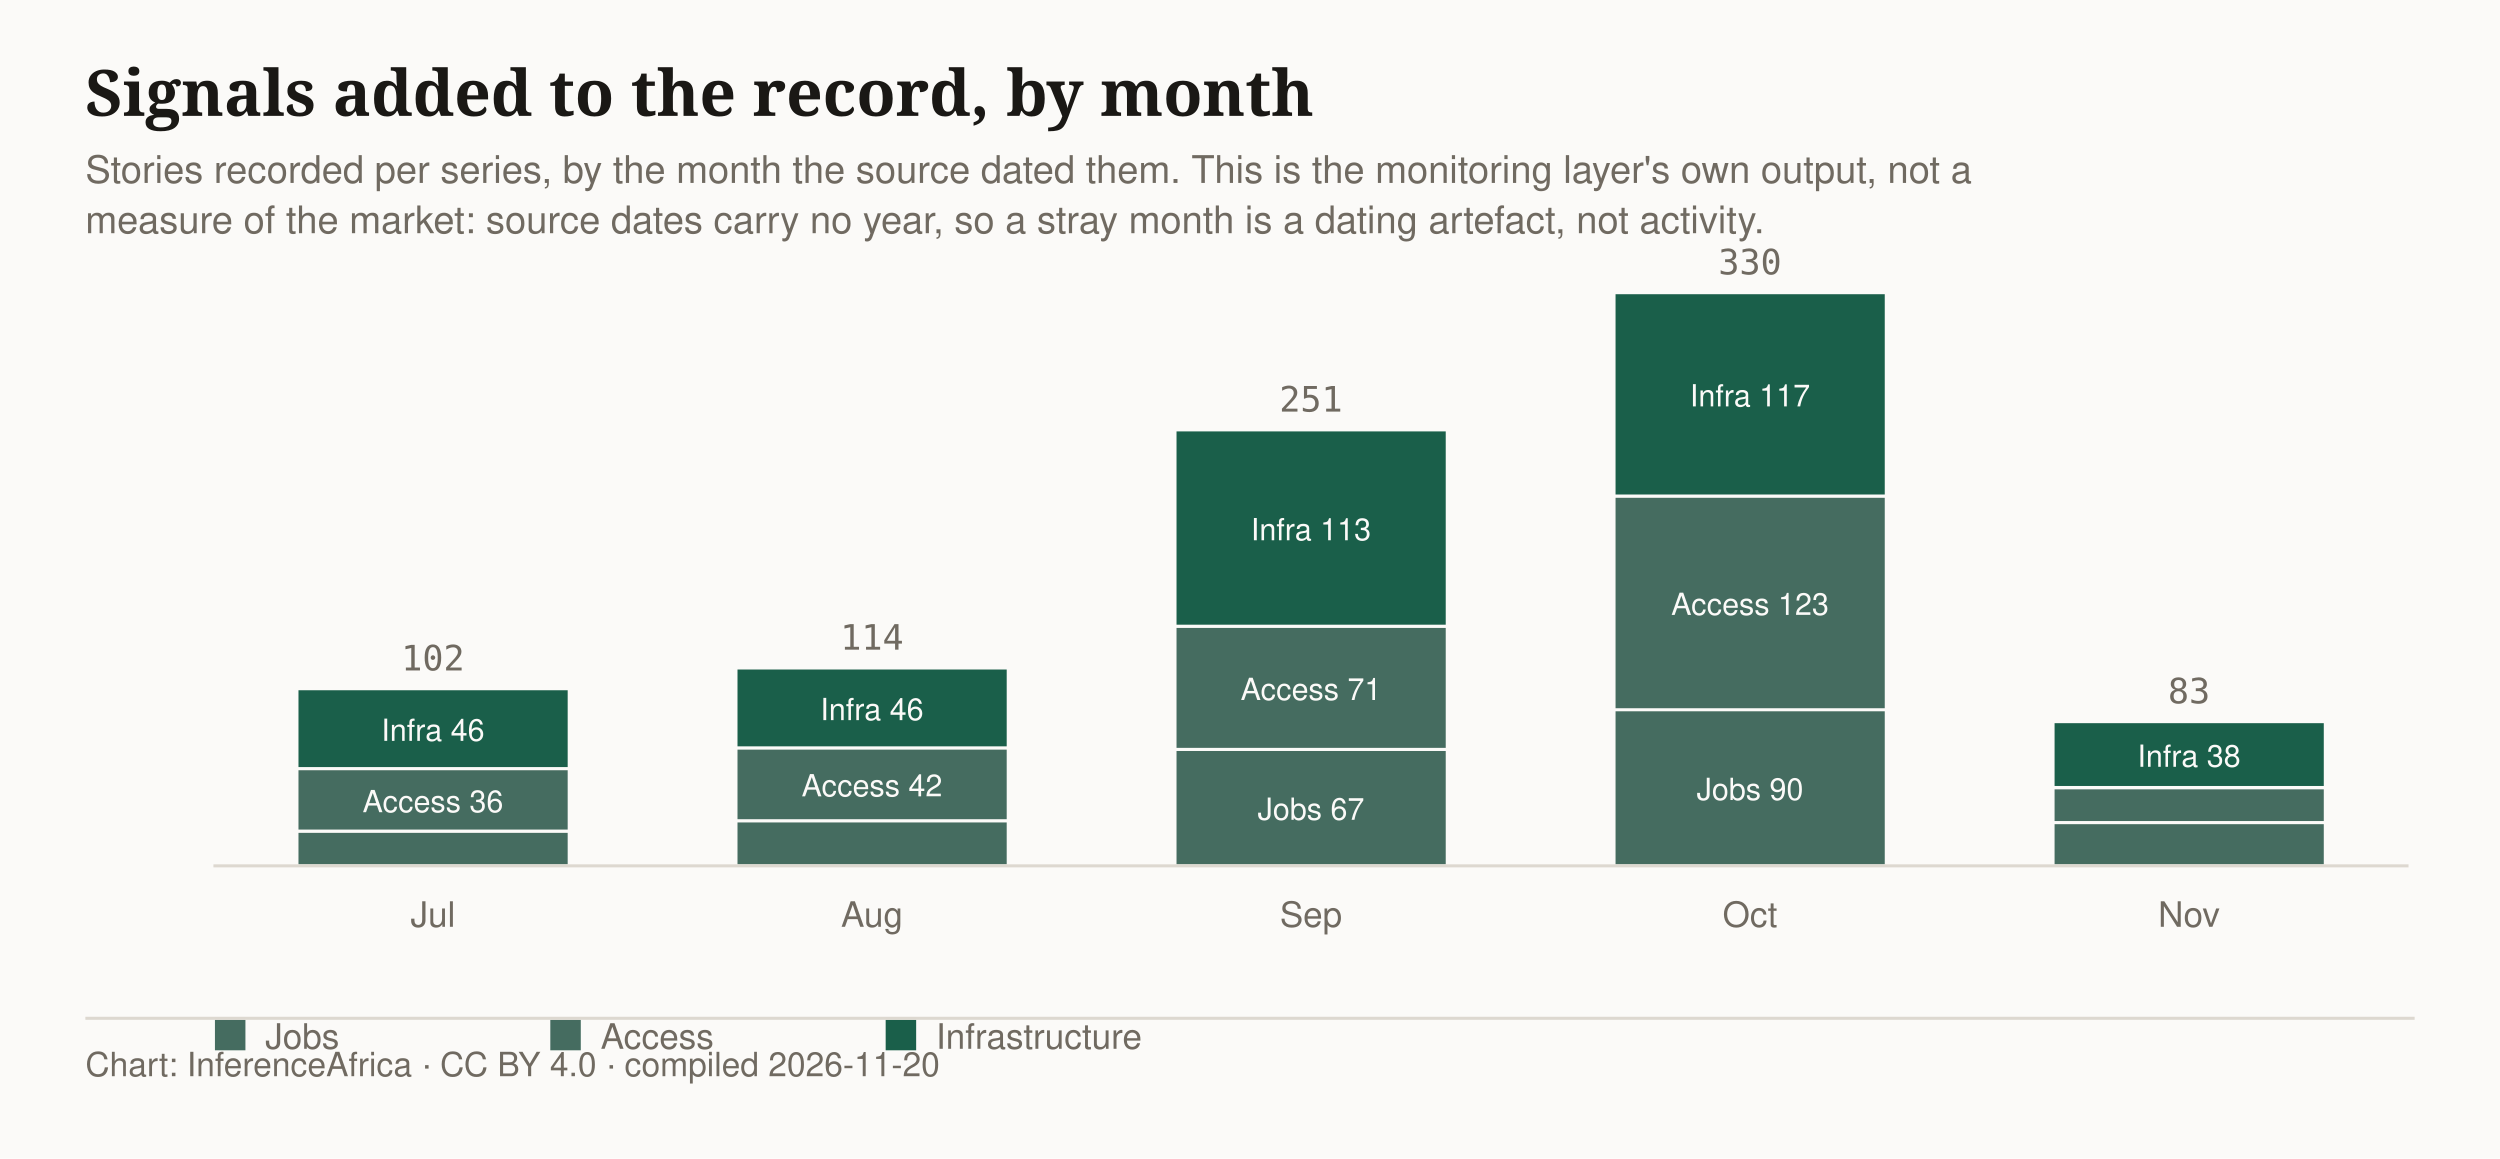
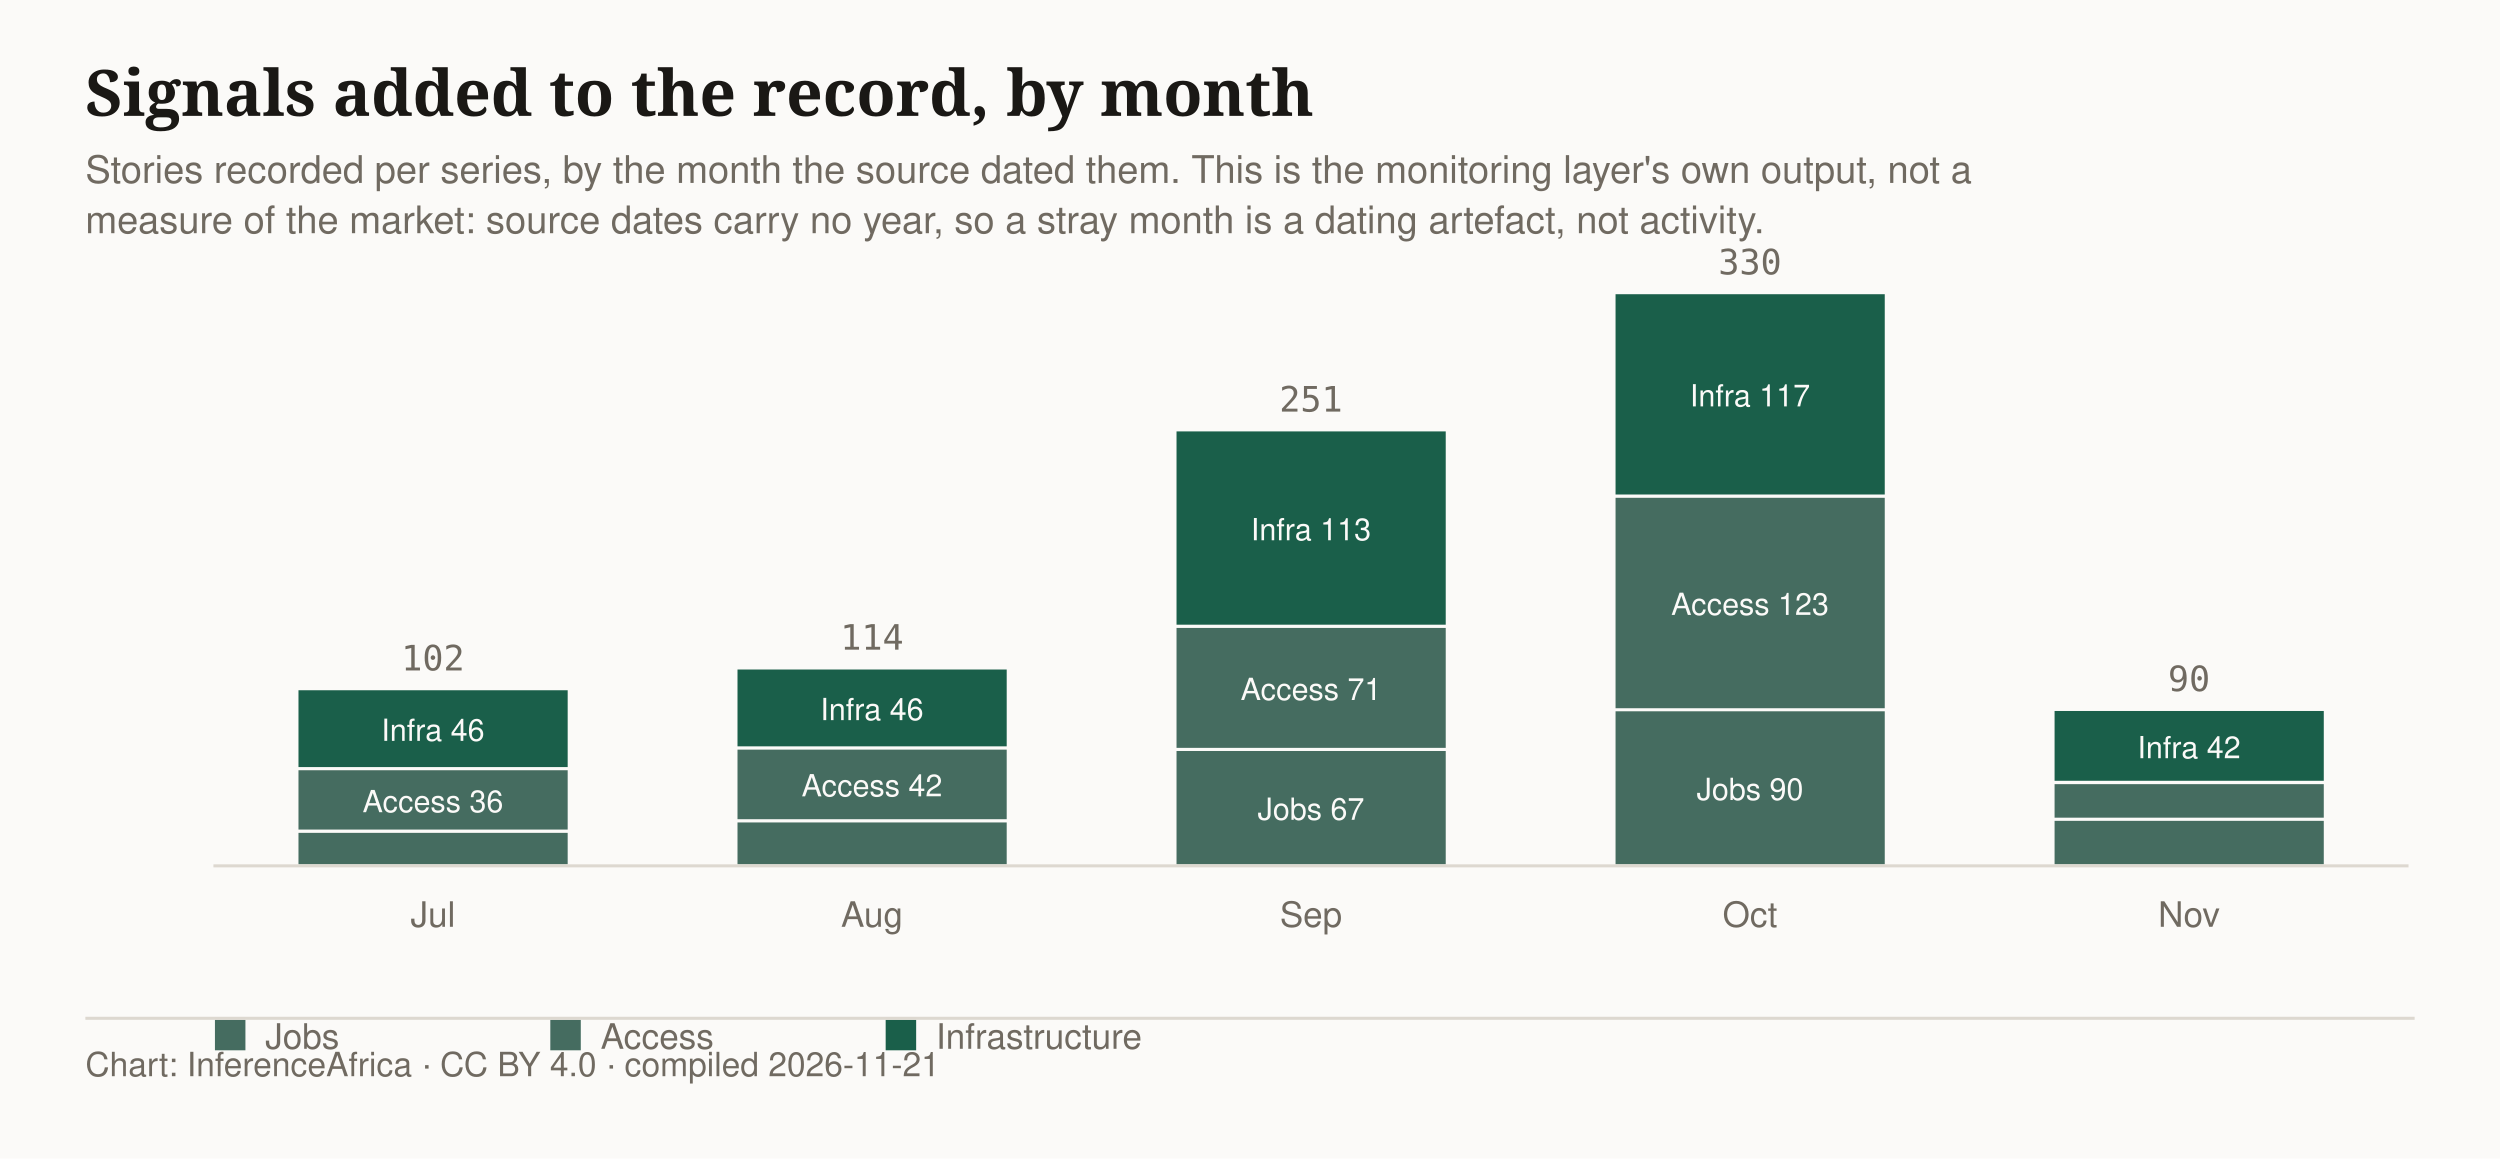
- <svg xmlns="http://www.w3.org/2000/svg" viewBox="0 0 820 380" width="820" height="380" role="img" aria-label="Signals added to the record by month and series: Jul 102, Aug 114, Sep 251, Oct 330, Nov 83. This measures the monitoring layer, not the market.">
+ <svg xmlns="http://www.w3.org/2000/svg" viewBox="0 0 820 380" width="820" height="380" role="img" aria-label="Signals added to the record by month and series: Jul 102, Aug 114, Sep 251, Oct 330, Nov 90. This measures the monitoring layer, not the market.">
  <defs>
    <pattern id="status-proposal" width="6" height="6" patternUnits="userSpaceOnUse">
      <path d="M0 6L6 0" stroke="#756342" stroke-width="1" />
    </pattern>
  </defs>
  <rect width="820" height="380" fill="#fbfaf8" />
  <text x="28" y="38" font-family="'Source Serif 4',Georgia,serif" font-size="21" font-weight="600" fill="#1a1815" style="font-variant-numeric:tabular-nums lining-nums">Signals added to the record, by month</text>
  <text x="28" y="60.0" font-family="IBM Plex Sans,-apple-system,'Segoe UI',Helvetica,Arial,sans-serif" font-size="12.5" fill="#706a61" style="font-variant-numeric:tabular-nums lining-nums">Stories recorded per series, by the month the source dated them. This is the monitoring layer's own output, not a</text>
  <text x="28" y="76.5" font-family="IBM Plex Sans,-apple-system,'Segoe UI',Helvetica,Arial,sans-serif" font-size="12.5" fill="#706a61" style="font-variant-numeric:tabular-nums lining-nums">measure of the market: source dates carry no year, so a stray month is a dating artefact, not activity.</text>
  <rect x="97.4" y="272.6" width="89.3" height="11.4" fill="#456c60" data-status="measured" stroke="#fbfaf8" stroke-width="1" />
  <rect x="97.4" y="252.1" width="89.3" height="20.5" fill="#456c60" data-status="measured" stroke="#fbfaf8" stroke-width="1" />
  <text x="142.0" y="266.4" text-anchor="middle" font-family="IBM Plex Sans,-apple-system,'Segoe UI',Helvetica,Arial,sans-serif" font-size="10" fill="#fbfaf8" style="font-variant-numeric:tabular-nums lining-nums">Access 36</text>
  <rect x="97.4" y="225.9" width="89.3" height="26.2" fill="#1a5f4a" data-status="measured" stroke="#fbfaf8" stroke-width="1" />
  <text x="142.0" y="243.0" text-anchor="middle" font-family="IBM Plex Sans,-apple-system,'Segoe UI',Helvetica,Arial,sans-serif" font-size="10" fill="#fbfaf8" style="font-variant-numeric:tabular-nums lining-nums">Infra 46</text>
  <text x="142.0" y="219.9" text-anchor="middle" font-family="'IBM Plex Mono',Consolas,monospace" font-size="11.5" fill="#706a61" style="font-variant-numeric:tabular-nums lining-nums">102</text>
  <text x="142.0" y="304" text-anchor="middle" font-family="IBM Plex Sans,-apple-system,'Segoe UI',Helvetica,Arial,sans-serif" font-size="11.5" fill="#706a61" style="font-variant-numeric:tabular-nums lining-nums">Jul</text>
  <rect x="241.4" y="269.2" width="89.3" height="14.8" fill="#456c60" data-status="measured" stroke="#fbfaf8" stroke-width="1" />
  <rect x="241.4" y="245.3" width="89.3" height="23.9" fill="#456c60" data-status="measured" stroke="#fbfaf8" stroke-width="1" />
  <text x="286.0" y="261.2" text-anchor="middle" font-family="IBM Plex Sans,-apple-system,'Segoe UI',Helvetica,Arial,sans-serif" font-size="10" fill="#fbfaf8" style="font-variant-numeric:tabular-nums lining-nums">Access 42</text>
  <rect x="241.4" y="219.1" width="89.3" height="26.2" fill="#1a5f4a" data-status="measured" stroke="#fbfaf8" stroke-width="1" />
  <text x="286.0" y="236.2" text-anchor="middle" font-family="IBM Plex Sans,-apple-system,'Segoe UI',Helvetica,Arial,sans-serif" font-size="10" fill="#fbfaf8" style="font-variant-numeric:tabular-nums lining-nums">Infra 46</text>
  <text x="286.0" y="213.1" text-anchor="middle" font-family="'IBM Plex Mono',Consolas,monospace" font-size="11.5" fill="#706a61" style="font-variant-numeric:tabular-nums lining-nums">114</text>
  <text x="286.0" y="304" text-anchor="middle" font-family="IBM Plex Sans,-apple-system,'Segoe UI',Helvetica,Arial,sans-serif" font-size="11.5" fill="#706a61" style="font-variant-numeric:tabular-nums lining-nums">Aug</text>
  <rect x="385.4" y="245.8" width="89.3" height="38.2" fill="#456c60" data-status="measured" stroke="#fbfaf8" stroke-width="1" />
  <text x="430.0" y="268.9" text-anchor="middle" font-family="IBM Plex Sans,-apple-system,'Segoe UI',Helvetica,Arial,sans-serif" font-size="10" fill="#fbfaf8" style="font-variant-numeric:tabular-nums lining-nums">Jobs 67</text>
  <rect x="385.4" y="205.4" width="89.3" height="40.4" fill="#456c60" data-status="measured" stroke="#fbfaf8" stroke-width="1" />
  <text x="430.0" y="229.6" text-anchor="middle" font-family="IBM Plex Sans,-apple-system,'Segoe UI',Helvetica,Arial,sans-serif" font-size="10" fill="#fbfaf8" style="font-variant-numeric:tabular-nums lining-nums">Access 71</text>
  <rect x="385.4" y="141.0" width="89.3" height="64.4" fill="#1a5f4a" data-status="measured" stroke="#fbfaf8" stroke-width="1" />
  <text x="430.0" y="177.2" text-anchor="middle" font-family="IBM Plex Sans,-apple-system,'Segoe UI',Helvetica,Arial,sans-serif" font-size="10" fill="#fbfaf8" style="font-variant-numeric:tabular-nums lining-nums">Infra 113</text>
  <text x="430.0" y="135.0" text-anchor="middle" font-family="'IBM Plex Mono',Consolas,monospace" font-size="11.5" fill="#706a61" style="font-variant-numeric:tabular-nums lining-nums">251</text>
  <text x="430.0" y="304" text-anchor="middle" font-family="IBM Plex Sans,-apple-system,'Segoe UI',Helvetica,Arial,sans-serif" font-size="11.5" fill="#706a61" style="font-variant-numeric:tabular-nums lining-nums">Sep</text>
  <rect x="529.4" y="232.7" width="89.3" height="51.3" fill="#456c60" data-status="measured" stroke="#fbfaf8" stroke-width="1" />
  <text x="574.0" y="262.4" text-anchor="middle" font-family="IBM Plex Sans,-apple-system,'Segoe UI',Helvetica,Arial,sans-serif" font-size="10" fill="#fbfaf8" style="font-variant-numeric:tabular-nums lining-nums">Jobs 90</text>
  <rect x="529.4" y="162.7" width="89.3" height="70.1" fill="#456c60" data-status="measured" stroke="#fbfaf8" stroke-width="1" />
  <text x="574.0" y="201.7" text-anchor="middle" font-family="IBM Plex Sans,-apple-system,'Segoe UI',Helvetica,Arial,sans-serif" font-size="10" fill="#fbfaf8" style="font-variant-numeric:tabular-nums lining-nums">Access 123</text>
  <rect x="529.4" y="96.0" width="89.3" height="66.7" fill="#1a5f4a" data-status="measured" stroke="#fbfaf8" stroke-width="1" />
  <text x="574.0" y="133.3" text-anchor="middle" font-family="IBM Plex Sans,-apple-system,'Segoe UI',Helvetica,Arial,sans-serif" font-size="10" fill="#fbfaf8" style="font-variant-numeric:tabular-nums lining-nums">Infra 117</text>
  <text x="574.0" y="90.0" text-anchor="middle" font-family="'IBM Plex Mono',Consolas,monospace" font-size="11.5" fill="#706a61" style="font-variant-numeric:tabular-nums lining-nums">330</text>
  <text x="574.0" y="304" text-anchor="middle" font-family="IBM Plex Sans,-apple-system,'Segoe UI',Helvetica,Arial,sans-serif" font-size="11.5" fill="#706a61" style="font-variant-numeric:tabular-nums lining-nums">Oct</text>
-   <rect x="673.4" y="269.8" width="89.3" height="14.2" fill="#456c60" data-status="measured" stroke="#fbfaf8" stroke-width="1" />
-   <rect x="673.4" y="258.4" width="89.3" height="11.4" fill="#456c60" data-status="measured" stroke="#fbfaf8" stroke-width="1" />
-   <rect x="673.4" y="236.7" width="89.3" height="21.6" fill="#1a5f4a" data-status="measured" stroke="#fbfaf8" stroke-width="1" />
-   <text x="718.0" y="251.5" text-anchor="middle" font-family="IBM Plex Sans,-apple-system,'Segoe UI',Helvetica,Arial,sans-serif" font-size="10" fill="#fbfaf8" style="font-variant-numeric:tabular-nums lining-nums">Infra 38</text>
-   <text x="718.0" y="230.7" text-anchor="middle" font-family="'IBM Plex Mono',Consolas,monospace" font-size="11.5" fill="#706a61" style="font-variant-numeric:tabular-nums lining-nums">83</text>
+   <rect x="673.4" y="268.6" width="89.3" height="15.4" fill="#456c60" data-status="measured" stroke="#fbfaf8" stroke-width="1" />
+   <rect x="673.4" y="256.7" width="89.3" height="12.0" fill="#456c60" data-status="measured" stroke="#fbfaf8" stroke-width="1" />
+   <rect x="673.4" y="232.7" width="89.3" height="23.9" fill="#1a5f4a" data-status="measured" stroke="#fbfaf8" stroke-width="1" />
+   <text x="718.0" y="248.7" text-anchor="middle" font-family="IBM Plex Sans,-apple-system,'Segoe UI',Helvetica,Arial,sans-serif" font-size="10" fill="#fbfaf8" style="font-variant-numeric:tabular-nums lining-nums">Infra 42</text>
+   <text x="718.0" y="226.7" text-anchor="middle" font-family="'IBM Plex Mono',Consolas,monospace" font-size="11.5" fill="#706a61" style="font-variant-numeric:tabular-nums lining-nums">90</text>
  <text x="718.0" y="304" text-anchor="middle" font-family="IBM Plex Sans,-apple-system,'Segoe UI',Helvetica,Arial,sans-serif" font-size="11.5" fill="#706a61" style="font-variant-numeric:tabular-nums lining-nums">Nov</text>
  <line x1="70" y1="284" x2="790" y2="284" stroke="#ddd8d0" />
  <rect x="70" y="334" width="11" height="11" fill="#456c60" data-status="measured" stroke="#fbfaf8" stroke-width="1" />
  <text x="87" y="344" font-family="IBM Plex Sans,-apple-system,'Segoe UI',Helvetica,Arial,sans-serif" font-size="11.5" fill="#706a61" style="font-variant-numeric:tabular-nums lining-nums">Jobs</text>
  <rect x="180" y="334" width="11" height="11" fill="#456c60" data-status="measured" stroke="#fbfaf8" stroke-width="1" />
  <text x="197" y="344" font-family="IBM Plex Sans,-apple-system,'Segoe UI',Helvetica,Arial,sans-serif" font-size="11.5" fill="#706a61" style="font-variant-numeric:tabular-nums lining-nums">Access</text>
  <rect x="290" y="334" width="11" height="11" fill="#1a5f4a" data-status="measured" stroke="#fbfaf8" stroke-width="1" />
  <text x="307" y="344" font-family="IBM Plex Sans,-apple-system,'Segoe UI',Helvetica,Arial,sans-serif" font-size="11.5" fill="#706a61" style="font-variant-numeric:tabular-nums lining-nums">Infrastructure</text>
  <line x1="28" y1="334" x2="792" y2="334" stroke="#ddd8d0" />
-   <text x="28" y="353" font-family="IBM Plex Sans,-apple-system,'Segoe UI',Helvetica,Arial,sans-serif" font-size="11" fill="#706a61" style="font-variant-numeric:tabular-nums lining-nums">Chart: InferenceAfrica · CC BY 4.0 · compiled 2026-11-20</text>
+   <text x="28" y="353" font-family="IBM Plex Sans,-apple-system,'Segoe UI',Helvetica,Arial,sans-serif" font-size="11" fill="#706a61" style="font-variant-numeric:tabular-nums lining-nums">Chart: InferenceAfrica · CC BY 4.0 · compiled 2026-11-21</text>
</svg>
